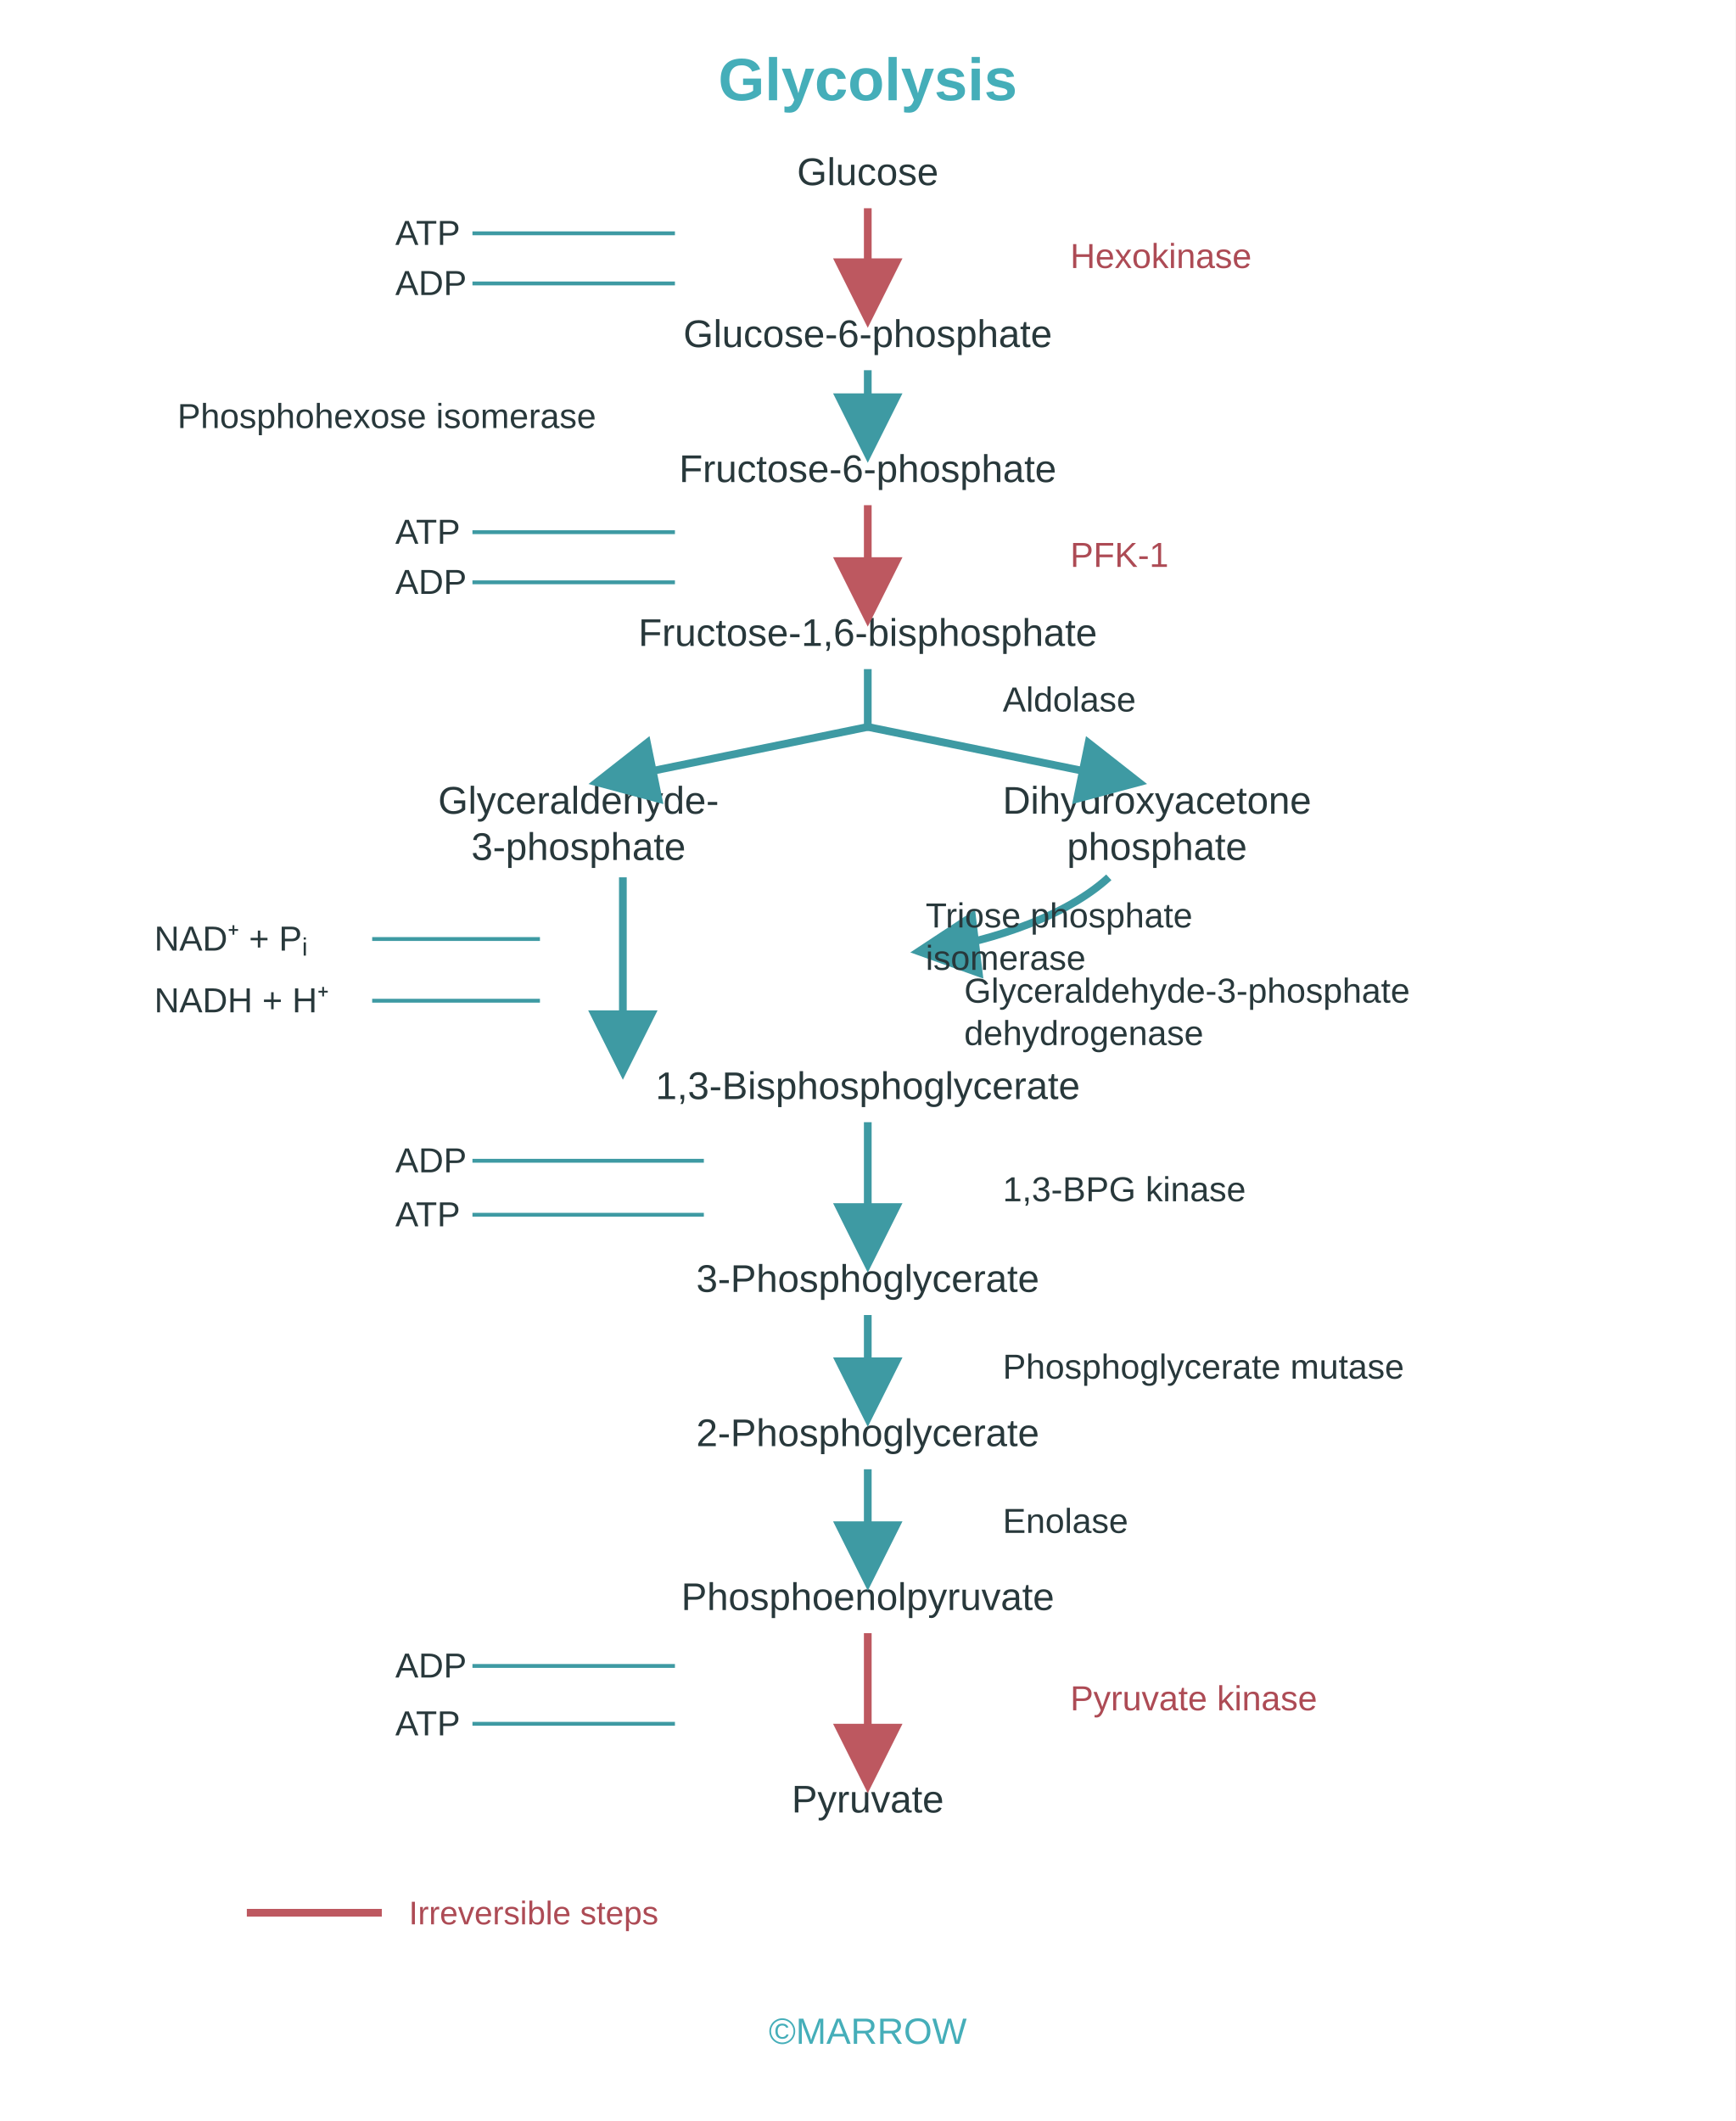
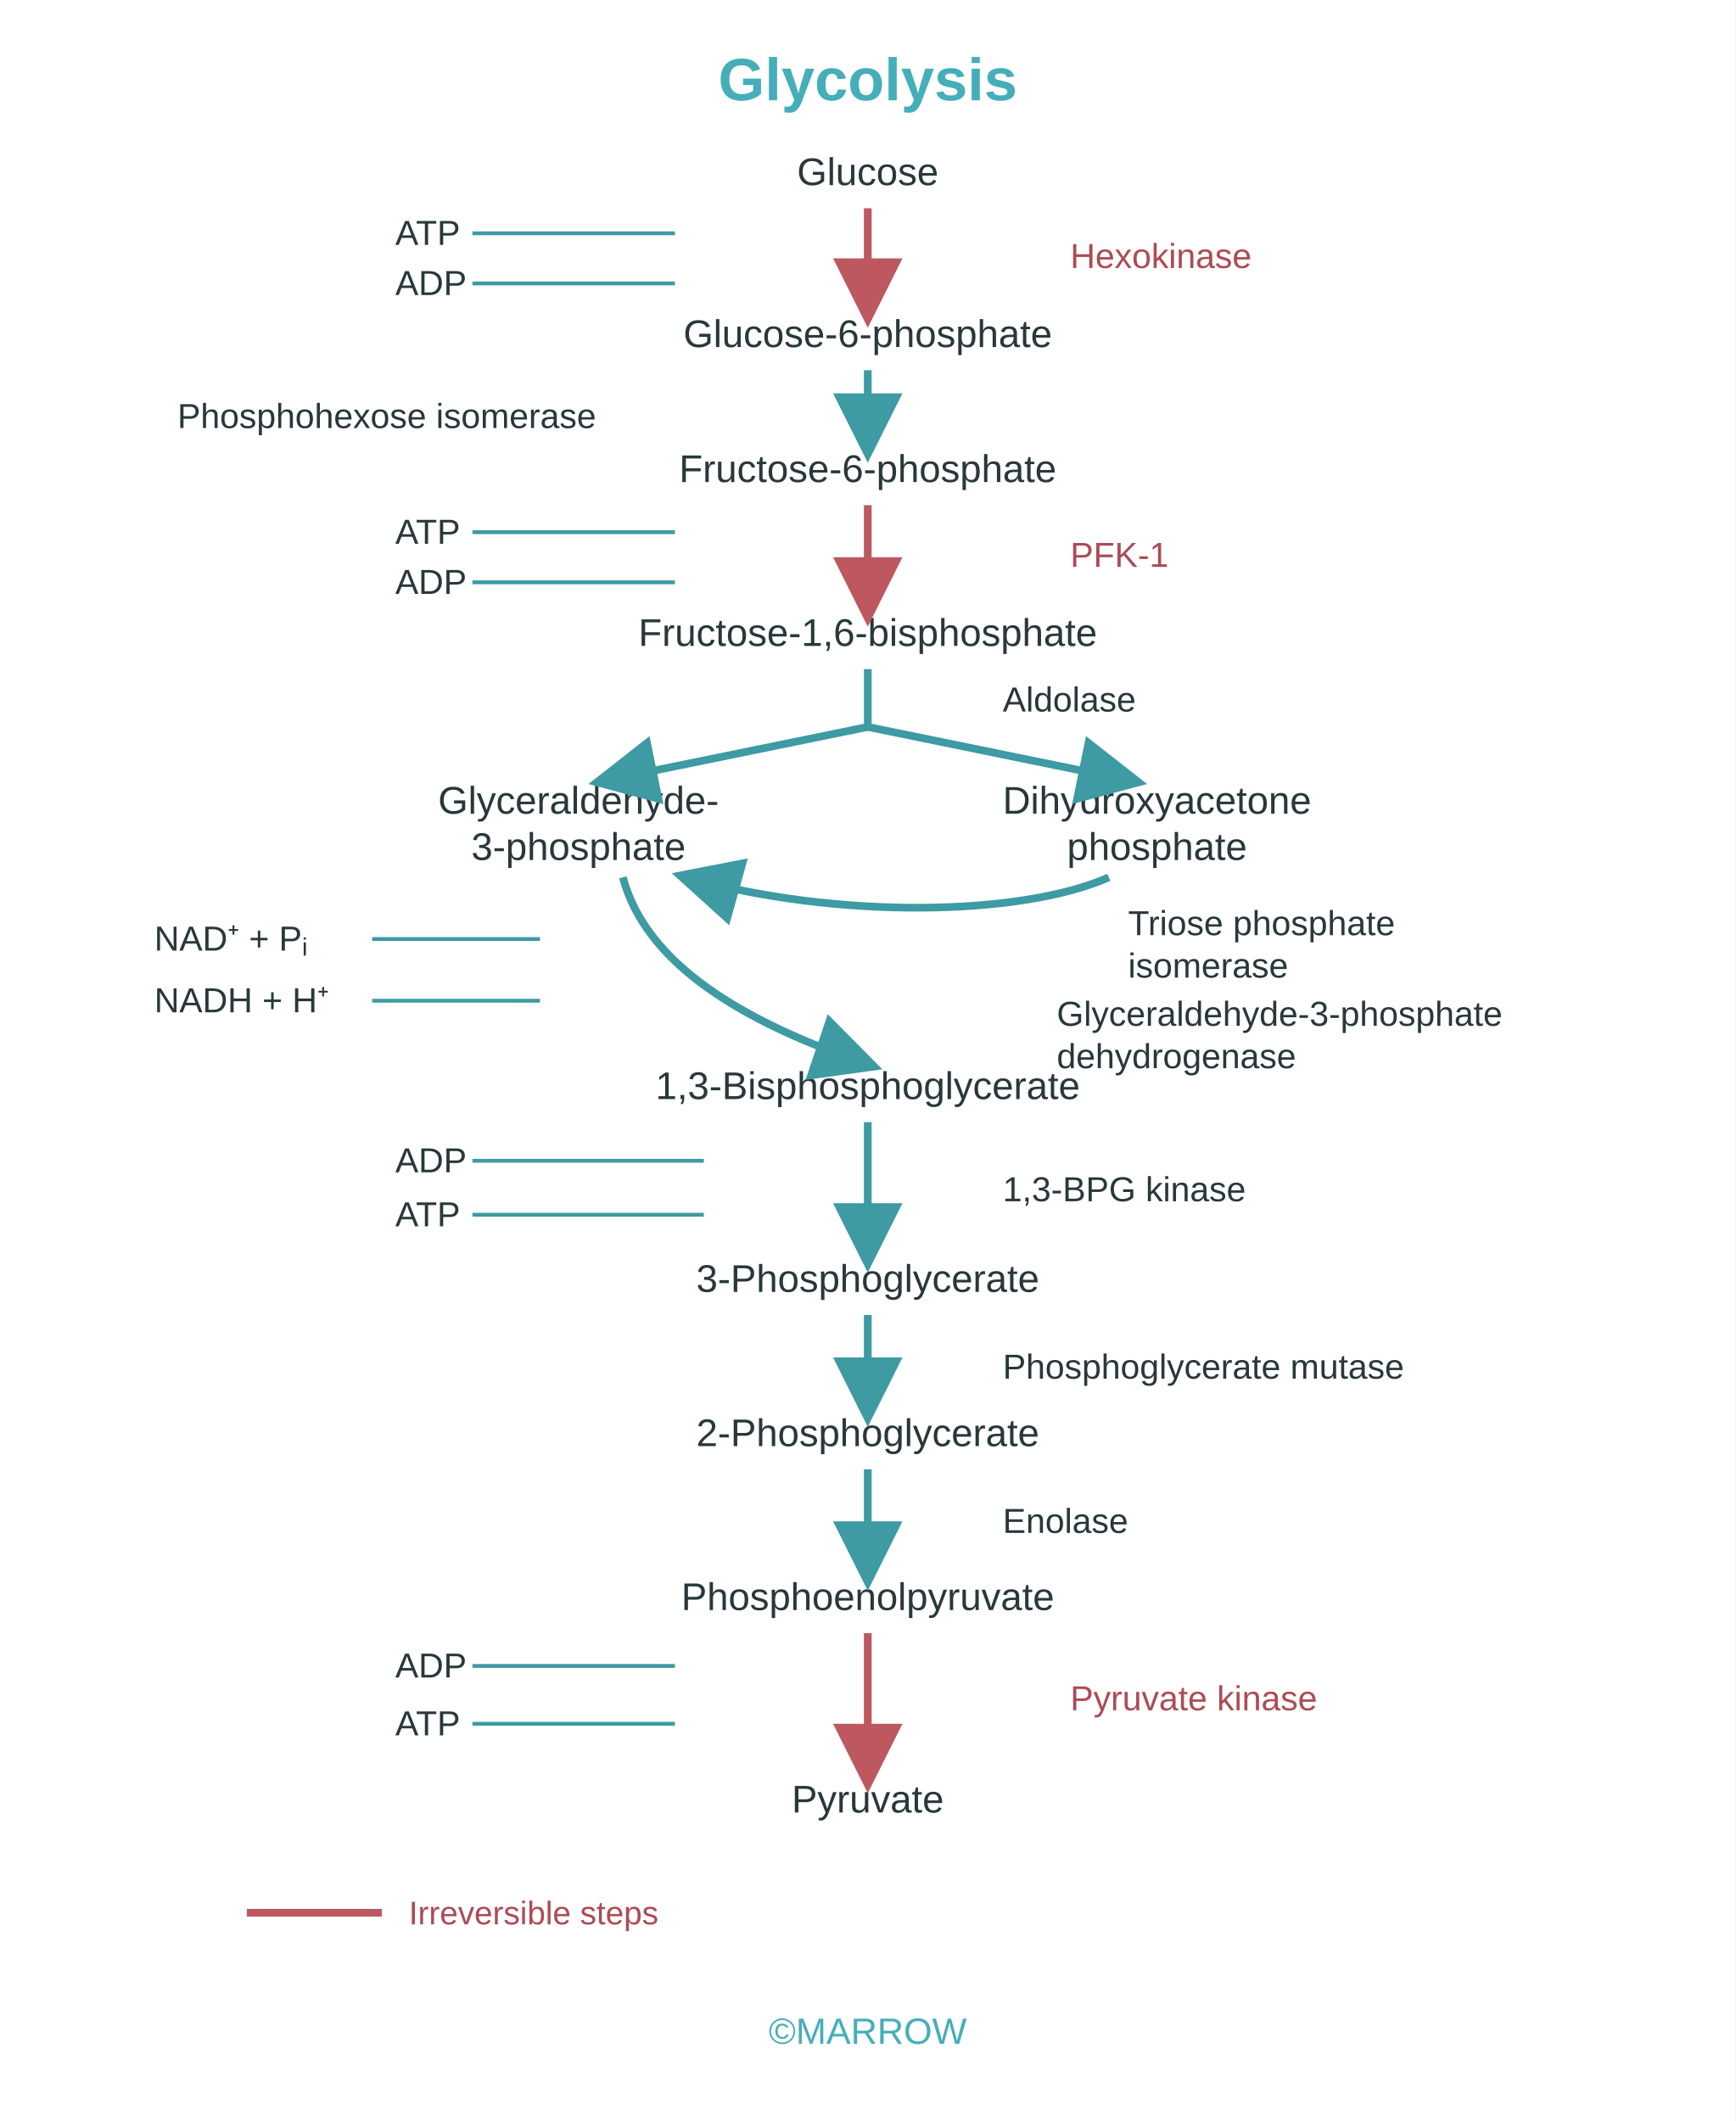
<svg xmlns="http://www.w3.org/2000/svg" width="900" height="1100" viewBox="0 0 900 1100">
  <rect width="900" height="1100" fill="#ffffff" />
  <defs>
    <marker id="teal-arrow" markerWidth="9" markerHeight="9" refX="7" refY="4.5" orient="auto">
      <path d="M0 0L9 4.5L0 9Z" fill="#3e9aa3" />
    </marker>
    <marker id="red-arrow" markerWidth="9" markerHeight="9" refX="7" refY="4.5" orient="auto">
      <path d="M0 0L9 4.5L0 9Z" fill="#bd5860" />
    </marker>
  </defs>
  <g font-family="Arial, sans-serif" fill="#28383b" text-anchor="middle">
    <text x="450" y="52" font-size="31" font-weight="700" fill="#45aeb9">Glycolysis</text>
    <g font-size="20">
      <text x="450" y="96">Glucose</text>
      <text x="450" y="180">Glucose-6-phosphate</text>
      <text x="450" y="250">Fructose-6-phosphate</text>
      <text x="450" y="335">Fructose-1,6-bisphosphate</text>
      <text x="300" y="422">Glyceraldehyde-</text>
      <text x="300" y="446">3-phosphate</text>
      <text x="600" y="422">Dihydroxyacetone</text>
      <text x="600" y="446">phosphate</text>
      <text x="450" y="570">1,3-Bisphosphoglycerate</text>
      <text x="450" y="670">3-Phosphoglycerate</text>
      <text x="450" y="750">2-Phosphoglycerate</text>
      <text x="450" y="835">Phosphoenolpyruvate</text>
      <text x="450" y="940">Pyruvate</text>
    </g>
    <g fill="none" stroke-width="4">
      <path d="M450 108V162" stroke="#bd5860" marker-end="url(#red-arrow)" />
      <path d="M450 192V232" stroke="#3e9aa3" marker-end="url(#teal-arrow)" />
      <path d="M450 262V317" stroke="#bd5860" marker-end="url(#red-arrow)" />
      <path d="M450 347V377L313 405" stroke="#3e9aa3" marker-end="url(#teal-arrow)" />
      <path d="M450 377L587 405" stroke="#3e9aa3" marker-end="url(#teal-arrow)" />
-       <path d="M575 455C550 478 505 490 480 493" stroke="#3e9aa3" marker-end="url(#teal-arrow)" />
-       <path d="M323 455V552" stroke="#3e9aa3" marker-end="url(#teal-arrow)" />
+       <path d="M575 455C530 475 435 477 356 455" stroke="#3e9aa3" marker-end="url(#teal-arrow)" />
+       <path d="M323 455C335 500 385 530 450 552" stroke="#3e9aa3" marker-end="url(#teal-arrow)" />
      <path d="M450 582V652" stroke="#3e9aa3" marker-end="url(#teal-arrow)" />
      <path d="M450 682V732" stroke="#3e9aa3" marker-end="url(#teal-arrow)" />
      <path d="M450 762V817" stroke="#3e9aa3" marker-end="url(#teal-arrow)" />
      <path d="M450 847V922" stroke="#bd5860" marker-end="url(#red-arrow)" />
    </g>
    <g font-size="18" text-anchor="start">
      <text x="205" y="127">ATP</text>
      <text x="205" y="153">ADP</text>
      <path d="M245 121H350M245 147H350" stroke="#3e9aa3" stroke-width="2" />
      <text x="555" y="139" fill="#ad4b55">Hexokinase</text>
      <text x="92" y="222">Phosphohexose isomerase</text>
      <text x="205" y="282">ATP</text>
      <text x="205" y="308">ADP</text>
      <path d="M245 276H350M245 302H350" stroke="#3e9aa3" stroke-width="2" />
      <text x="555" y="294" fill="#ad4b55">PFK-1</text>
      <text x="520" y="369">Aldolase</text>
-       <text x="480" y="481">Triose phosphate</text>
-       <text x="480" y="503">isomerase</text>
+       <text x="585" y="485">Triose phosphate</text>
+       <text x="585" y="507">isomerase</text>
      <text x="80" y="493">NAD⁺ + P<tspan baseline-shift="sub" font-size="13">i</tspan>
      </text>
      <text x="80" y="525">NADH + H⁺</text>
      <path d="M193 487H280M193 519H280" stroke="#3e9aa3" stroke-width="2" />
-       <text x="500" y="520">Glyceraldehyde-3-phosphate</text>
-       <text x="500" y="542">dehydrogenase</text>
+       <text x="548" y="532">Glyceraldehyde-3-phosphate</text>
+       <text x="548" y="554">dehydrogenase</text>
      <text x="205" y="608">ADP</text>
      <text x="205" y="636">ATP</text>
      <path d="M245 602H365M245 630H365" stroke="#3e9aa3" stroke-width="2" />
      <text x="520" y="623">1,3-BPG kinase</text>
      <text x="520" y="715">Phosphoglycerate mutase</text>
      <text x="520" y="795">Enolase</text>
      <text x="205" y="870">ADP</text>
      <text x="205" y="900">ATP</text>
      <path d="M245 864H350M245 894H350" stroke="#3e9aa3" stroke-width="2" />
      <text x="555" y="887" fill="#ad4b55">Pyruvate kinase</text>
    </g>
    <g transform="translate(128 992)" text-anchor="start" font-size="17">
      <path d="M0 0H70" stroke="#bd5860" stroke-width="4" />
      <text x="84" y="6" fill="#ad4b55">Irreversible steps</text>
    </g>
    <text x="450" y="1060" font-size="19" fill="#45aeb9">©MARROW</text>
  </g>
</svg>
